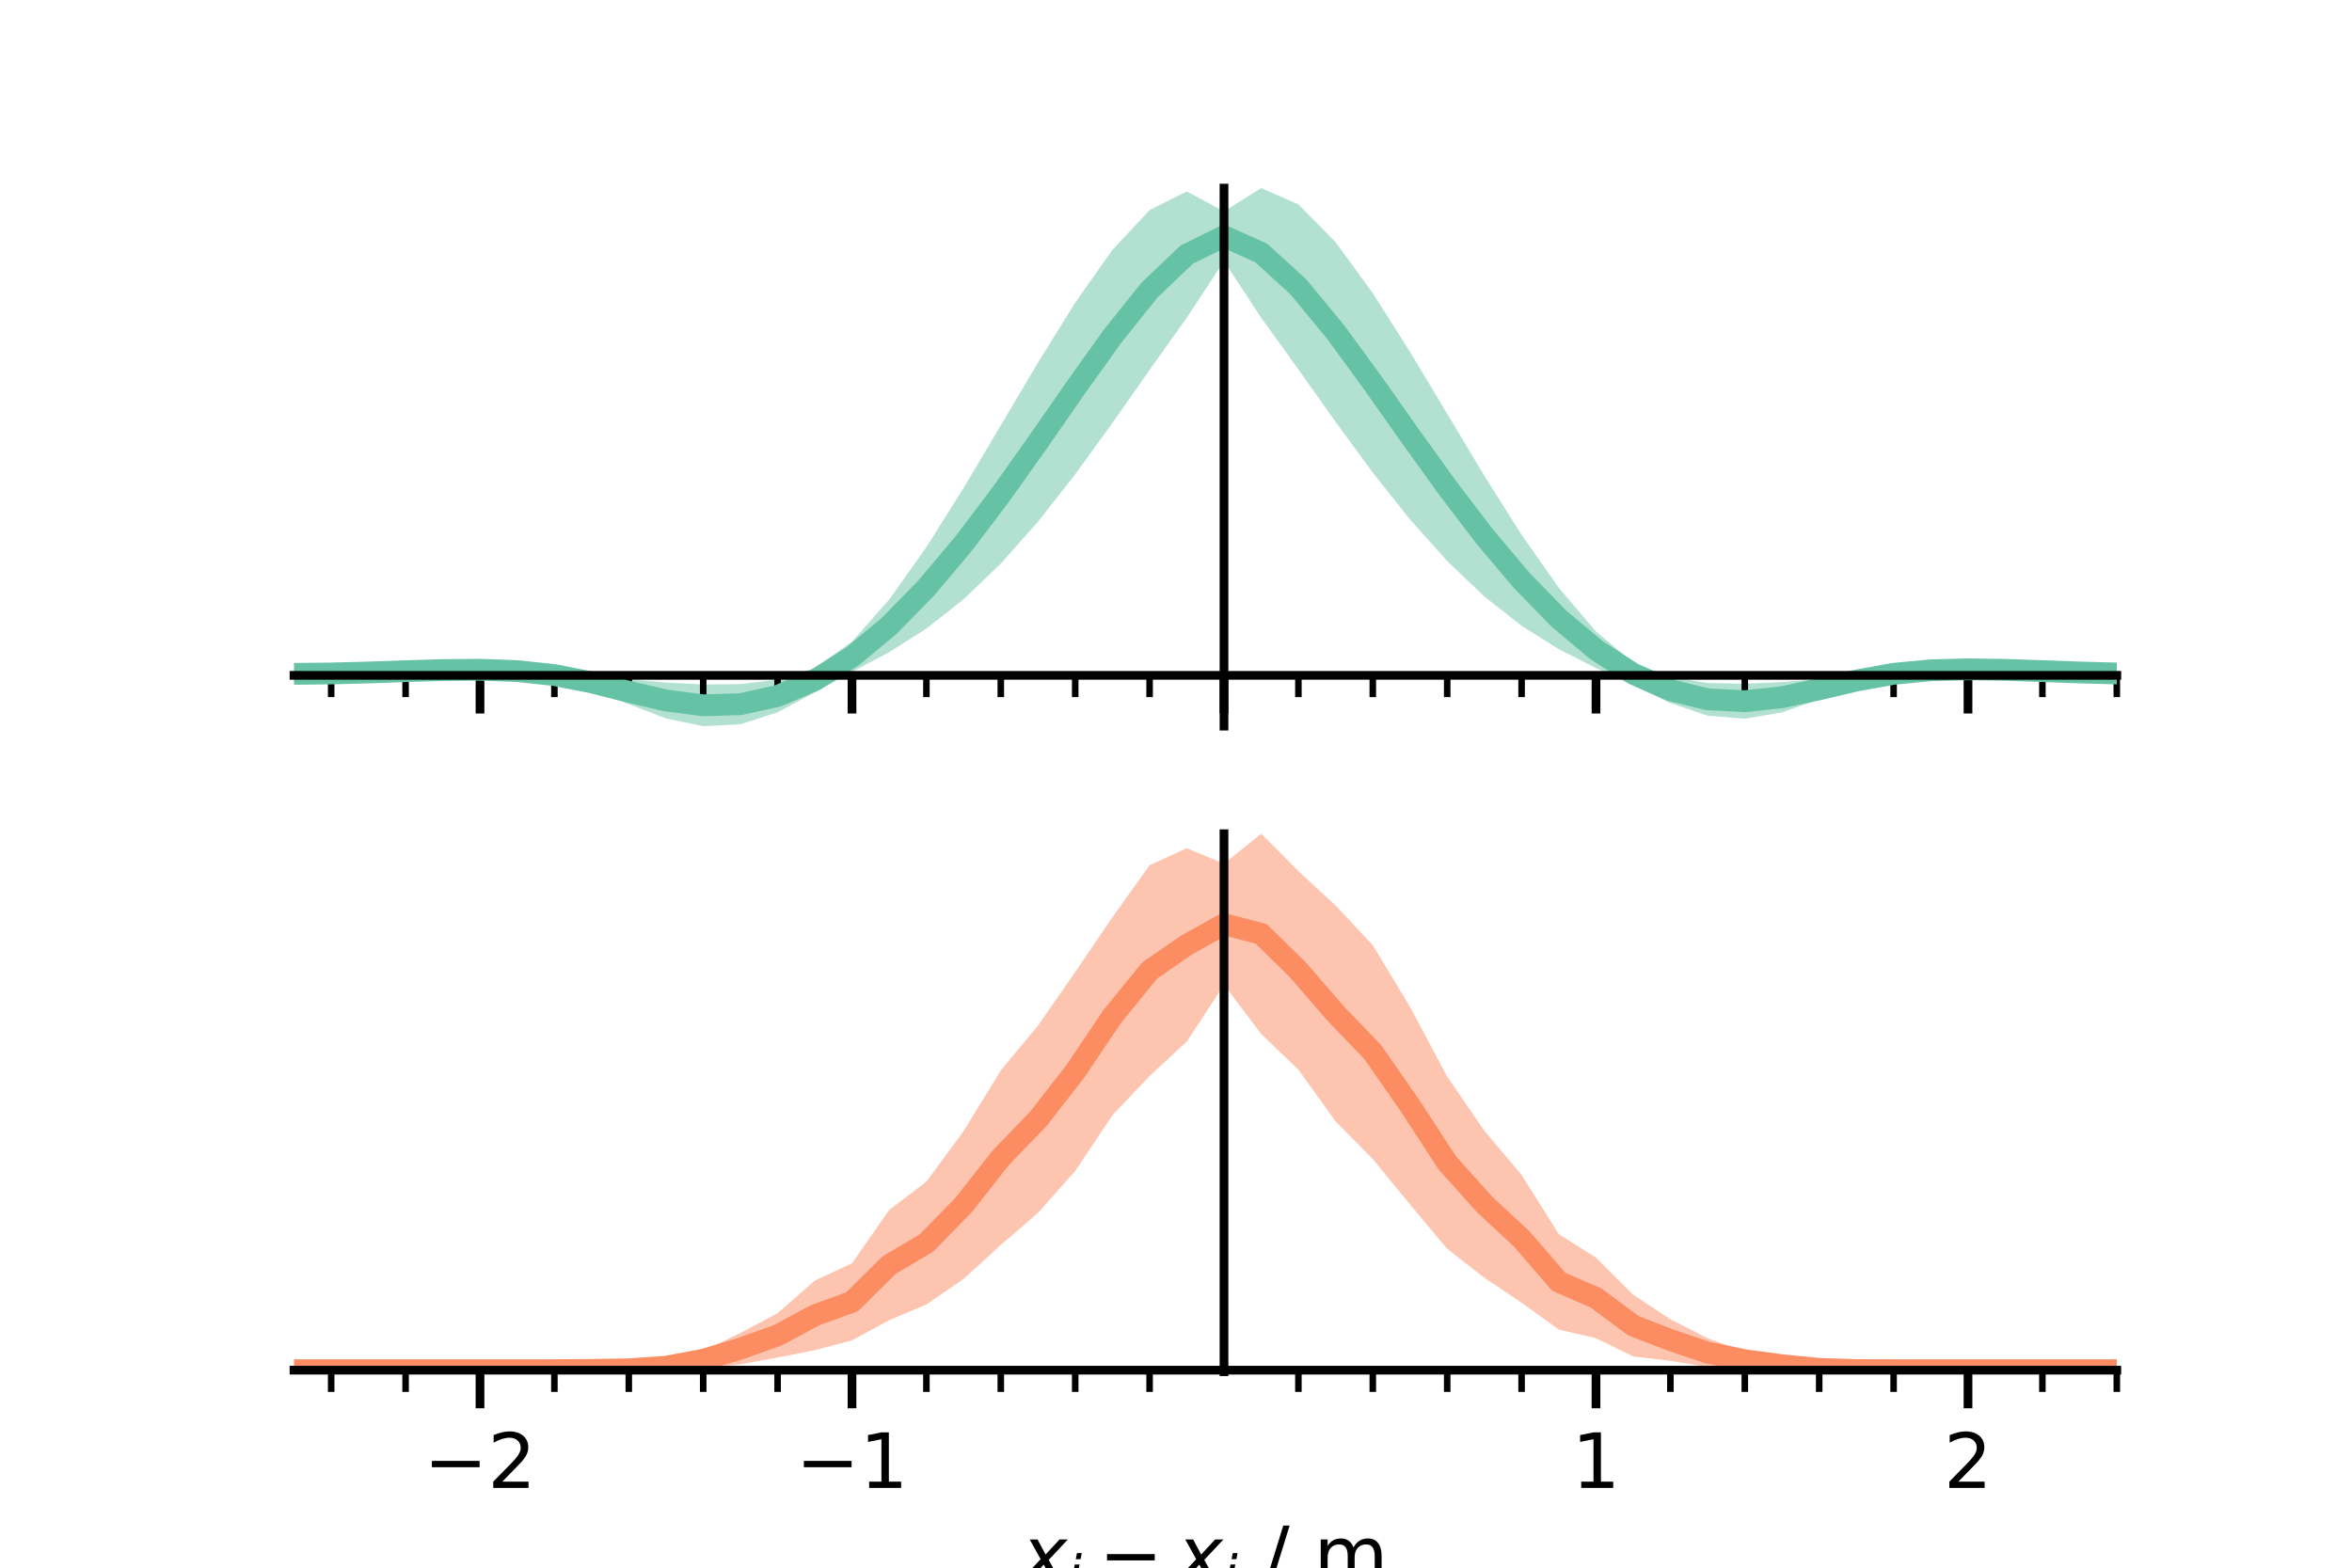
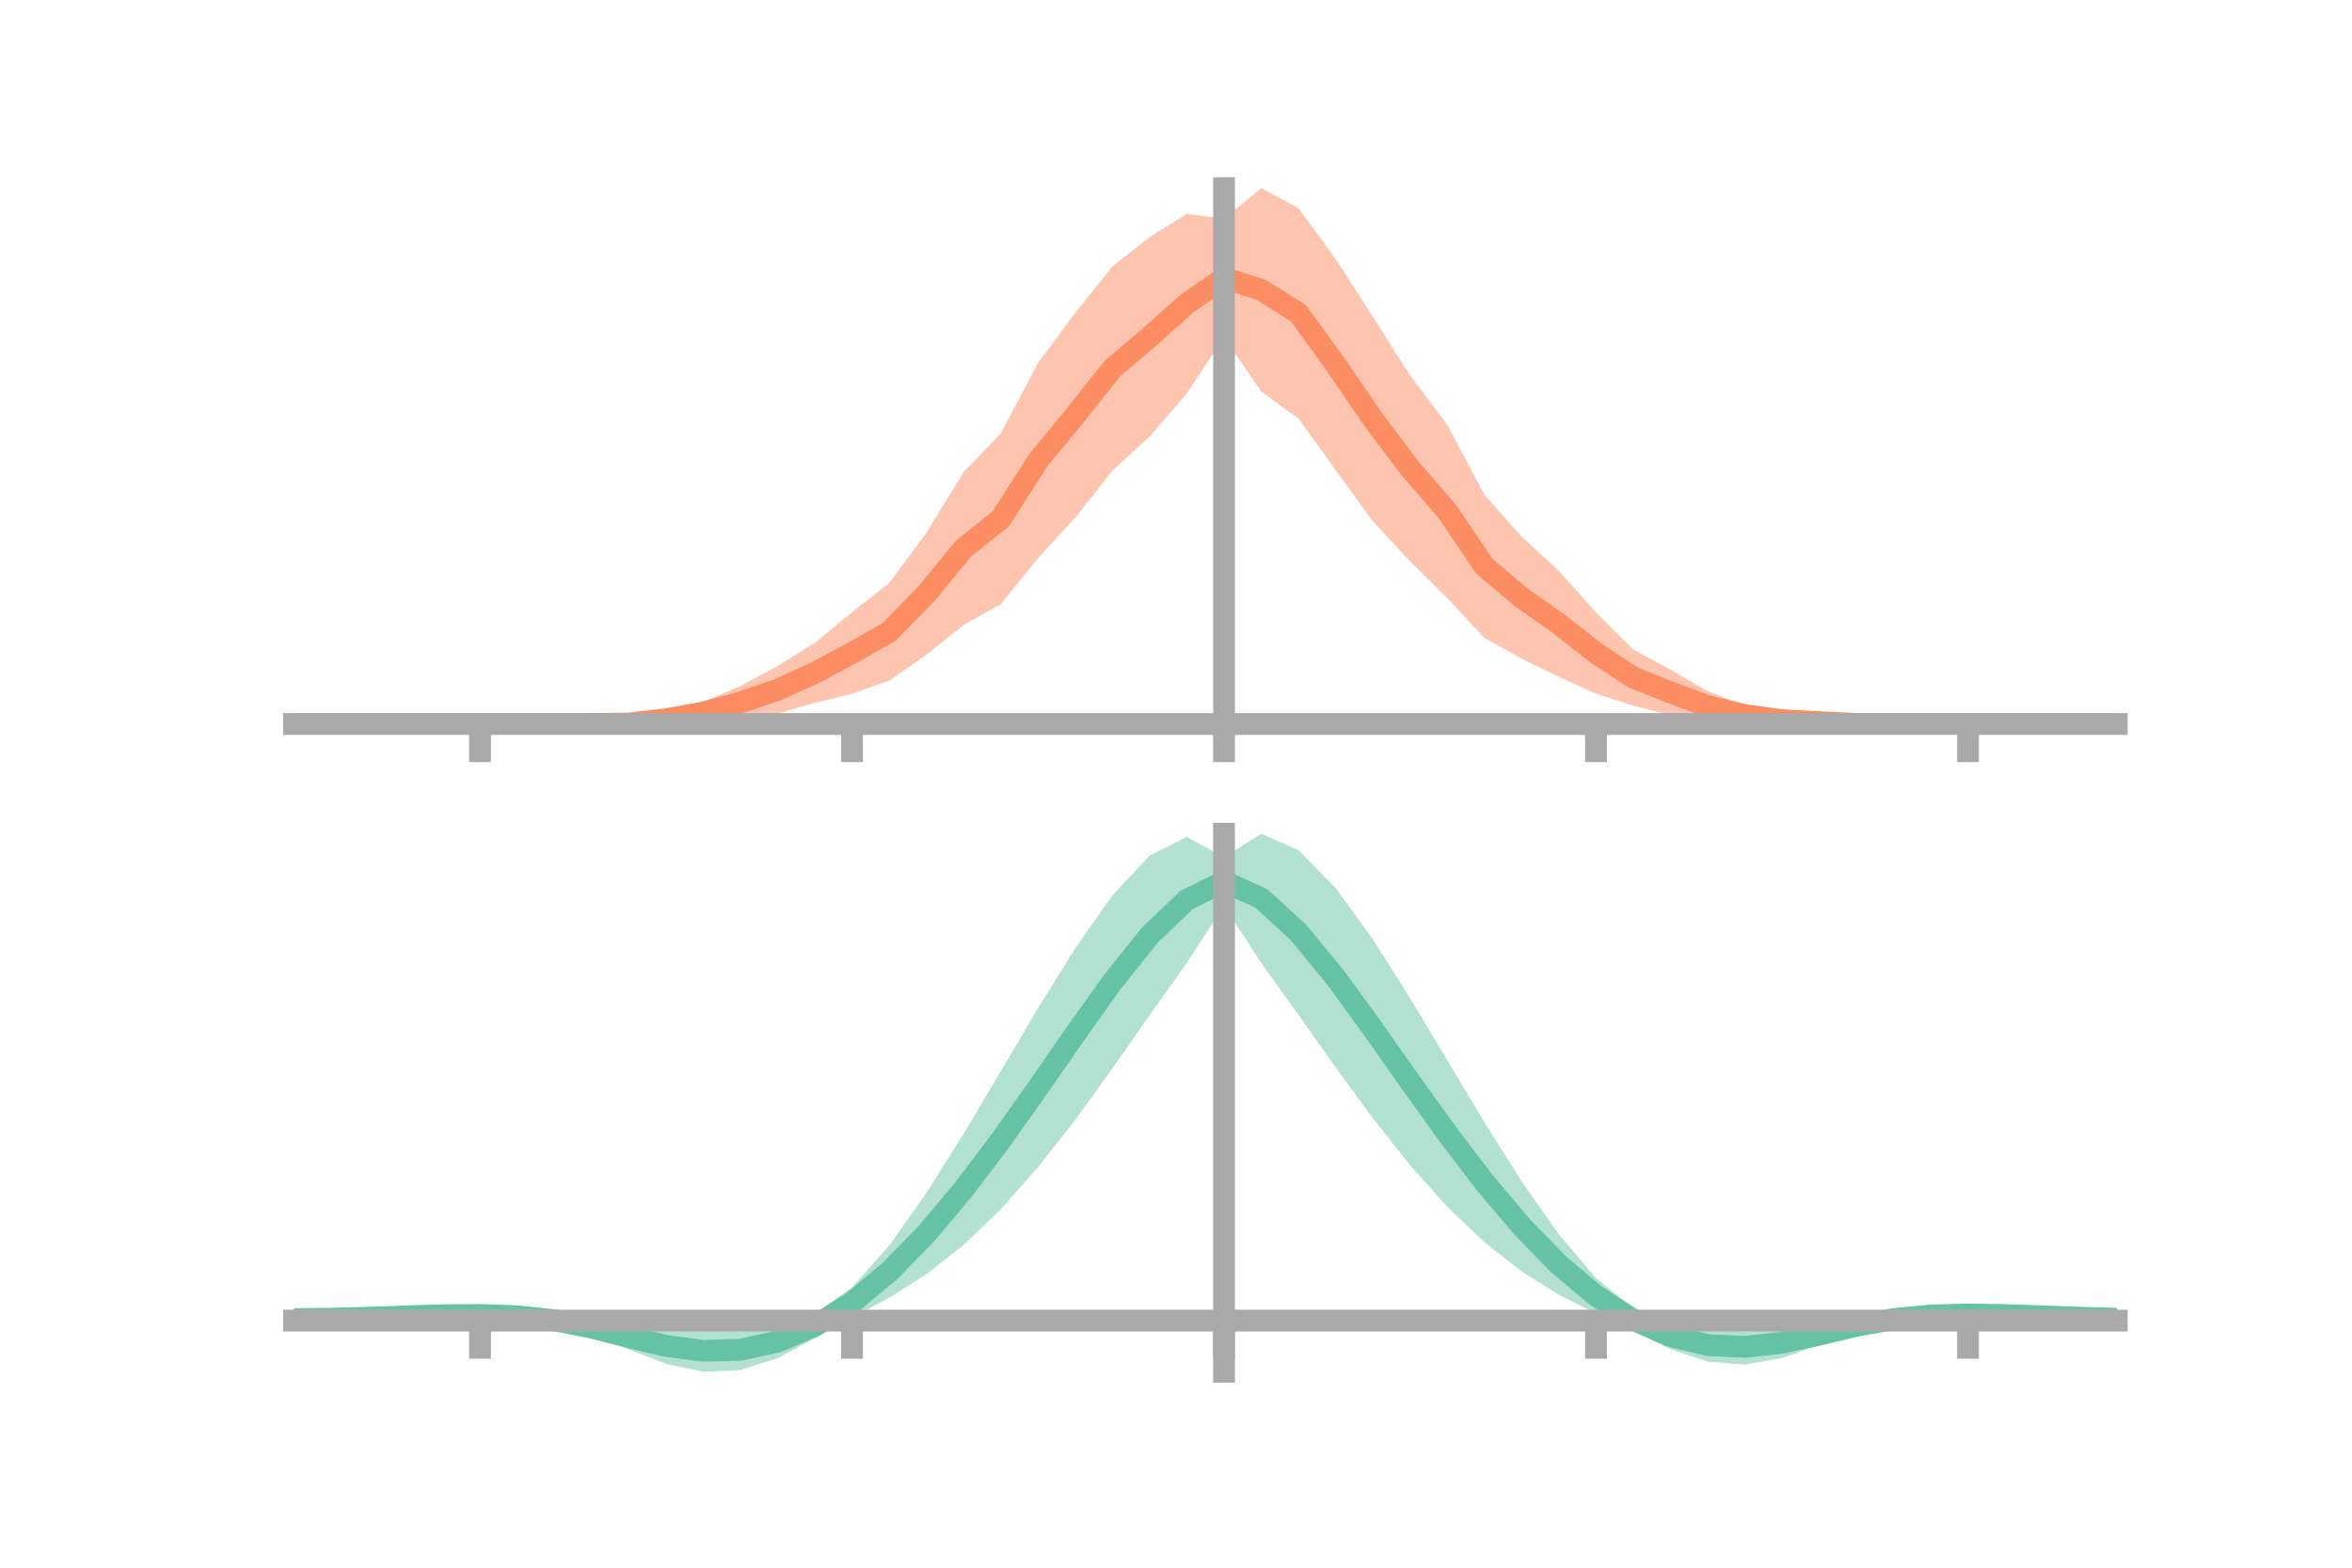
<svg xmlns="http://www.w3.org/2000/svg" xmlns:xlink="http://www.w3.org/1999/xlink" height="144pt" version="1.1" viewBox="0 0 216 144" width="216pt">
  <defs>
    <style type="text/css">
*{stroke-linecap:butt;stroke-linejoin:round;}
  </style>
  </defs>
  <g id="figure_1">
    <g id="patch_1">
      <path d="M 0 144  L 216 144  L 216 0  L 0 0  z " style="fill:none;" />
    </g>
    <g id="axes_1">
      <g id="patch_2">
        <path d="M 27 66.698  L 194.4 66.698  L 194.4 17.28  L 27 17.28  z " style="fill:none;" />
      </g>
      <g id="PolyCollection_1">
-         <path clip-path="url(#pfa28aa602f)" d="M 27 61.945  L 27 61.846  L 30.416 61.63  L 33.833 61.36  L 37.249 61.104  L 40.665 60.931  L 44.082 60.932  L 47.498 61.213  L 50.914 61.824  L 54.331 62.155  L 57.747 62.414  L 61.163 62.691  L 64.58 62.875  L 67.996 62.836  L 71.412 62.429  L 74.829 61.362  L 78.245 58.937  L 81.661 55.077  L 85.078 50.255  L 88.494 44.819  L 91.91 39.074  L 95.327 33.301  L 98.743 27.8  L 102.159 22.957  L 105.576 19.297  L 108.992 17.583  L 112.408 19.418  L 115.824 17.28  L 119.241 18.772  L 122.657 22.244  L 126.073 26.934  L 129.49 32.317  L 132.906 38.008  L 136.322 43.705  L 139.739 49.13  L 143.155 53.994  L 146.571 58.015  L 149.988 60.857  L 153.404 62.229  L 156.82 62.728  L 160.237 62.807  L 163.653 62.649  L 167.069 62.392  L 170.486 62.148  L 173.902 61.701  L 177.318 61.098  L 180.735 60.873  L 184.151 60.917  L 187.567 61.122  L 190.984 61.398  L 194.4 61.677  L 194.4 62.049  L 194.4 62.049  L 190.984 62.145  L 187.567 62.17  L 184.151 62.14  L 180.735 62.084  L 177.318 62.044  L 173.902 62.088  L 170.486 62.874  L 167.069 64.243  L 163.653 65.436  L 160.237 66.016  L 156.82 65.737  L 153.404 64.58  L 149.988 62.92  L 146.571 61.356  L 143.155 59.632  L 139.739 57.48  L 136.322 54.795  L 132.906 51.534  L 129.49 47.716  L 126.073 43.41  L 122.657 38.749  L 119.241 33.934  L 115.824 29.189  L 112.408 23.98  L 108.992 29.178  L 105.576 33.975  L 102.159 38.85  L 98.743 43.566  L 95.327 47.918  L 91.91 51.769  L 88.494 55.046  L 85.078 57.737  L 81.661 59.901  L 78.245 61.716  L 74.829 63.594  L 71.412 65.429  L 67.996 66.532  L 64.58 66.698  L 61.163 65.992  L 57.747 64.676  L 54.331 63.199  L 50.914 62.192  L 47.498 62.073  L 44.082 62.107  L 40.665 62.165  L 37.249 62.201  L 33.833 62.183  L 30.416 62.094  L 27 61.945  z " style="fill:#66c2a5;fill-opacity:0.5;" />
+         <path clip-path="url(#p8959d91ea2)" d="M 27 66.503  L 27 66.503  L 30.416 66.503  L 33.833 66.503  L 37.249 66.503  L 40.665 66.503  L 44.082 66.503  L 47.498 66.503  L 50.914 66.488  L 54.331 66.416  L 57.747 66.239  L 61.163 65.544  L 64.58 64.495  L 67.996 63.014  L 71.412 61.181  L 74.829 59.049  L 78.245 56.238  L 81.661 53.552  L 85.078 48.94  L 88.494 43.359  L 91.91 39.811  L 95.327 33.343  L 98.743 28.745  L 102.159 24.473  L 105.576 21.784  L 108.992 19.646  L 112.408 20.102  L 115.824 17.28  L 119.241 19.118  L 122.657 23.785  L 126.073 29.074  L 129.49 34.482  L 132.906 39.002  L 136.322 45.442  L 139.739 49.295  L 143.155 52.434  L 146.571 56.258  L 149.988 59.66  L 153.404 61.505  L 156.82 63.49  L 160.237 64.826  L 163.653 65.61  L 167.069 66.09  L 170.486 66.413  L 173.902 66.494  L 177.318 66.503  L 180.735 66.503  L 184.151 66.503  L 187.567 66.503  L 190.984 66.503  L 194.4 66.503  L 194.4 66.503  L 194.4 66.503  L 190.984 66.503  L 187.567 66.503  L 184.151 66.503  L 180.735 66.503  L 177.318 66.503  L 173.902 66.513  L 170.486 66.576  L 167.069 66.578  L 163.653 66.698  L 160.237 66.551  L 156.82 66.236  L 153.404 65.69  L 149.988 64.819  L 146.571 63.713  L 143.155 62.166  L 139.739 60.498  L 136.322 58.594  L 132.906 54.94  L 129.49 51.558  L 126.073 47.873  L 122.657 43.177  L 119.241 38.434  L 115.824 35.965  L 112.408 30.965  L 108.992 36.144  L 105.576 40.1  L 102.159 43.234  L 98.743 47.55  L 95.327 51.262  L 91.91 55.5  L 88.494 57.394  L 85.078 60.148  L 81.661 62.517  L 78.245 63.724  L 74.829 64.562  L 71.412 65.544  L 67.996 66.037  L 64.58 66.406  L 61.163 66.599  L 57.747 66.689  L 54.331 66.563  L 50.914 66.514  L 47.498 66.503  L 44.082 66.503  L 40.665 66.503  L 37.249 66.503  L 33.833 66.503  L 30.416 66.503  L 27 66.503  z " style="fill:#fc8d62;fill-opacity:0.5;" />
      </g>
      <g id="matplotlib.axis_1">
        <g id="xtick_1">
          <g id="line2d_1">
            <defs>
-               <path d="M 0 0  L 0 3.5  " id="m93a9f15ccf" style="stroke:#000000;stroke-width:0.8;" />
+               <path d="M 0 0  L 0 3.5  " id="m73148fa135" style="stroke:#a9a9a9;stroke-width:2;" />
            </defs>
            <g>
-               <use style="stroke:#000000;stroke-width:0.8;" x="44.082" xlink:href="#m93a9f15ccf" y="62.035" />
+               <use style="fill:#a9a9a9;stroke:#a9a9a9;stroke-width:2;" x="44.082" xlink:href="#m73148fa135" y="66.503" />
            </g>
          </g>
        </g>
        <g id="xtick_2">
          <g id="line2d_2">
            <g>
-               <use style="stroke:#000000;stroke-width:0.8;" x="78.245" xlink:href="#m93a9f15ccf" y="62.035" />
+               <use style="fill:#a9a9a9;stroke:#a9a9a9;stroke-width:2;" x="78.245" xlink:href="#m73148fa135" y="66.503" />
            </g>
          </g>
        </g>
        <g id="xtick_3">
          <g id="line2d_3">
            <g>
-               <use style="stroke:#000000;stroke-width:0.8;" x="112.408" xlink:href="#m93a9f15ccf" y="62.035" />
+               <use style="fill:#a9a9a9;stroke:#a9a9a9;stroke-width:2;" x="112.408" xlink:href="#m73148fa135" y="66.503" />
            </g>
          </g>
        </g>
        <g id="xtick_4">
          <g id="line2d_4">
            <g>
-               <use style="stroke:#000000;stroke-width:0.8;" x="146.571" xlink:href="#m93a9f15ccf" y="62.035" />
+               <use style="fill:#a9a9a9;stroke:#a9a9a9;stroke-width:2;" x="146.571" xlink:href="#m73148fa135" y="66.503" />
            </g>
          </g>
        </g>
        <g id="xtick_5">
          <g id="line2d_5">
            <g>
-               <use style="stroke:#000000;stroke-width:0.8;" x="180.735" xlink:href="#m93a9f15ccf" y="62.035" />
-             </g>
-           </g>
-         </g>
-         <g id="xtick_6">
-           <g id="line2d_6">
-             <defs>
-               <path d="M 0 0  L 0 2  " id="mbaaf980a12" style="stroke:#000000;stroke-width:0.6;" />
-             </defs>
-             <g>
-               <use style="stroke:#000000;stroke-width:0.6;" x="30.416" xlink:href="#mbaaf980a12" y="62.035" />
-             </g>
-           </g>
-         </g>
-         <g id="xtick_7">
-           <g id="line2d_7">
-             <g>
-               <use style="stroke:#000000;stroke-width:0.6;" x="37.249" xlink:href="#mbaaf980a12" y="62.035" />
-             </g>
-           </g>
-         </g>
-         <g id="xtick_8">
-           <g id="line2d_8">
-             <g>
-               <use style="stroke:#000000;stroke-width:0.6;" x="50.914" xlink:href="#mbaaf980a12" y="62.035" />
-             </g>
-           </g>
-         </g>
-         <g id="xtick_9">
-           <g id="line2d_9">
-             <g>
-               <use style="stroke:#000000;stroke-width:0.6;" x="57.747" xlink:href="#mbaaf980a12" y="62.035" />
-             </g>
-           </g>
-         </g>
-         <g id="xtick_10">
-           <g id="line2d_10">
-             <g>
-               <use style="stroke:#000000;stroke-width:0.6;" x="64.58" xlink:href="#mbaaf980a12" y="62.035" />
-             </g>
-           </g>
-         </g>
-         <g id="xtick_11">
-           <g id="line2d_11">
-             <g>
-               <use style="stroke:#000000;stroke-width:0.6;" x="71.412" xlink:href="#mbaaf980a12" y="62.035" />
-             </g>
-           </g>
-         </g>
-         <g id="xtick_12">
-           <g id="line2d_12">
-             <g>
-               <use style="stroke:#000000;stroke-width:0.6;" x="85.078" xlink:href="#mbaaf980a12" y="62.035" />
-             </g>
-           </g>
-         </g>
-         <g id="xtick_13">
-           <g id="line2d_13">
-             <g>
-               <use style="stroke:#000000;stroke-width:0.6;" x="91.91" xlink:href="#mbaaf980a12" y="62.035" />
-             </g>
-           </g>
-         </g>
-         <g id="xtick_14">
-           <g id="line2d_14">
-             <g>
-               <use style="stroke:#000000;stroke-width:0.6;" x="98.743" xlink:href="#mbaaf980a12" y="62.035" />
-             </g>
-           </g>
-         </g>
-         <g id="xtick_15">
-           <g id="line2d_15">
-             <g>
-               <use style="stroke:#000000;stroke-width:0.6;" x="105.576" xlink:href="#mbaaf980a12" y="62.035" />
-             </g>
-           </g>
-         </g>
-         <g id="xtick_16">
-           <g id="line2d_16">
-             <g>
-               <use style="stroke:#000000;stroke-width:0.6;" x="119.241" xlink:href="#mbaaf980a12" y="62.035" />
-             </g>
-           </g>
-         </g>
-         <g id="xtick_17">
-           <g id="line2d_17">
-             <g>
-               <use style="stroke:#000000;stroke-width:0.6;" x="126.073" xlink:href="#mbaaf980a12" y="62.035" />
-             </g>
-           </g>
-         </g>
-         <g id="xtick_18">
-           <g id="line2d_18">
-             <g>
-               <use style="stroke:#000000;stroke-width:0.6;" x="132.906" xlink:href="#mbaaf980a12" y="62.035" />
-             </g>
-           </g>
-         </g>
-         <g id="xtick_19">
-           <g id="line2d_19">
-             <g>
-               <use style="stroke:#000000;stroke-width:0.6;" x="139.739" xlink:href="#mbaaf980a12" y="62.035" />
-             </g>
-           </g>
-         </g>
-         <g id="xtick_20">
-           <g id="line2d_20">
-             <g>
-               <use style="stroke:#000000;stroke-width:0.6;" x="153.404" xlink:href="#mbaaf980a12" y="62.035" />
-             </g>
-           </g>
-         </g>
-         <g id="xtick_21">
-           <g id="line2d_21">
-             <g>
-               <use style="stroke:#000000;stroke-width:0.6;" x="160.237" xlink:href="#mbaaf980a12" y="62.035" />
-             </g>
-           </g>
-         </g>
-         <g id="xtick_22">
-           <g id="line2d_22">
-             <g>
-               <use style="stroke:#000000;stroke-width:0.6;" x="167.069" xlink:href="#mbaaf980a12" y="62.035" />
-             </g>
-           </g>
-         </g>
-         <g id="xtick_23">
-           <g id="line2d_23">
-             <g>
-               <use style="stroke:#000000;stroke-width:0.6;" x="173.902" xlink:href="#mbaaf980a12" y="62.035" />
-             </g>
-           </g>
-         </g>
-         <g id="xtick_24">
-           <g id="line2d_24">
-             <g>
-               <use style="stroke:#000000;stroke-width:0.6;" x="187.567" xlink:href="#mbaaf980a12" y="62.035" />
-             </g>
-           </g>
-         </g>
-         <g id="xtick_25">
-           <g id="line2d_25">
-             <g>
-               <use style="stroke:#000000;stroke-width:0.6;" x="194.4" xlink:href="#mbaaf980a12" y="62.035" />
+               <use style="fill:#a9a9a9;stroke:#a9a9a9;stroke-width:2;" x="180.735" xlink:href="#m73148fa135" y="66.503" />
            </g>
          </g>
        </g>
      </g>
      <g id="matplotlib.axis_2" />
-       <g id="line2d_26">
-         <path clip-path="url(#pfa28aa602f)" d="M 27 61.896  L 30.416 61.862  L 33.833 61.772  L 37.249 61.652  L 40.665 61.548  L 44.082 61.519  L 47.498 61.643  L 50.914 62.008  L 54.331 62.677  L 57.747 63.545  L 61.163 64.342  L 64.58 64.786  L 67.996 64.684  L 71.412 63.929  L 74.829 62.478  L 78.245 60.327  L 81.661 57.489  L 85.078 53.996  L 88.494 49.933  L 91.91 45.422  L 95.327 40.609  L 98.743 35.683  L 102.159 30.903  L 105.576 26.636  L 108.992 23.38  L 112.408 21.699  L 115.824 23.235  L 119.241 26.353  L 122.657 30.496  L 126.073 35.172  L 129.49 40.016  L 132.906 44.771  L 136.322 49.25  L 139.739 53.305  L 143.155 56.813  L 146.571 59.686  L 149.988 61.889  L 153.404 63.404  L 156.82 64.233  L 160.237 64.412  L 163.653 64.043  L 167.069 63.317  L 170.486 62.511  L 173.902 61.894  L 177.318 61.571  L 180.735 61.479  L 184.151 61.529  L 187.567 61.646  L 190.984 61.771  L 194.4 61.863  " style="fill:none;stroke:#66c2a5;stroke-linecap:square;stroke-width:2;" />
+       <g id="line2d_6">
+         <path clip-path="url(#p8959d91ea2)" d="M 27 66.503  L 30.416 66.503  L 33.833 66.503  L 37.249 66.503  L 40.665 66.503  L 44.082 66.503  L 47.498 66.503  L 50.914 66.501  L 54.331 66.49  L 57.747 66.464  L 61.163 66.072  L 64.58 65.451  L 67.996 64.525  L 71.412 63.362  L 74.829 61.806  L 78.245 59.981  L 81.661 58.035  L 85.078 54.544  L 88.494 50.377  L 91.91 47.655  L 95.327 42.302  L 98.743 38.148  L 102.159 33.854  L 105.576 30.942  L 108.992 27.895  L 112.408 25.533  L 115.824 26.622  L 119.241 28.776  L 122.657 33.481  L 126.073 38.474  L 129.49 43.02  L 132.906 46.971  L 136.322 52.018  L 139.739 54.897  L 143.155 57.3  L 146.571 59.986  L 149.988 62.239  L 153.404 63.597  L 156.82 64.863  L 160.237 65.688  L 163.653 66.154  L 167.069 66.334  L 170.486 66.494  L 173.902 66.504  L 177.318 66.503  L 180.735 66.503  L 184.151 66.503  L 187.567 66.503  L 190.984 66.503  L 194.4 66.503  " style="fill:none;stroke:#fc8d62;stroke-linecap:square;stroke-width:2;" />
      </g>
      <g id="patch_3">
-         <path d="M 112.408 66.698  L 112.408 17.28  " style="fill:none;stroke:#000000;stroke-linecap:square;stroke-linejoin:miter;stroke-width:0.8;" />
+         <path d="M 112.408 66.698  L 112.408 17.28  " style="fill:none;stroke:#a9a9a9;stroke-linecap:square;stroke-linejoin:miter;stroke-width:2;" />
      </g>
      <g id="patch_4">
        <path d="M 194.4 66.698  L 194.4 17.28  " style="fill:none;" />
      </g>
      <g id="patch_5">
-         <path d="M 27 62.035  L 194.4 62.035  " style="fill:none;stroke:#000000;stroke-linecap:square;stroke-linejoin:miter;stroke-width:0.8;" />
+         <path d="M 27 66.503  L 194.4 66.503  " style="fill:none;stroke:#a9a9a9;stroke-linecap:square;stroke-linejoin:miter;stroke-width:2;" />
      </g>
      <g id="patch_6">
        <path d="M 27 17.28  L 194.4 17.28  " style="fill:none;" />
      </g>
    </g>
    <g id="axes_2">
      <g id="patch_7">
        <path d="M 27 126  L 194.4 126  L 194.4 76.582  L 27 76.582  z " style="fill:none;" />
      </g>
      <g id="PolyCollection_2">
-         <path clip-path="url(#p0ed6260573)" d="M 27 125.857  L 27 125.857  L 30.416 125.857  L 33.833 125.857  L 37.249 125.857  L 40.665 125.857  L 44.082 125.857  L 47.498 125.857  L 50.914 125.848  L 54.331 125.737  L 57.747 125.552  L 61.163 125.096  L 64.58 124.103  L 67.996 122.435  L 71.412 120.628  L 74.829 117.626  L 78.245 116.038  L 81.661 111.137  L 85.078 108.542  L 88.494 103.897  L 91.91 98.324  L 95.327 94.205  L 98.743 89.288  L 102.159 84.258  L 105.576 79.47  L 108.992 77.915  L 112.408 79.331  L 115.824 76.582  L 119.241 80.019  L 122.657 83.173  L 126.073 86.826  L 129.49 92.487  L 132.906 98.891  L 136.322 103.873  L 139.739 107.92  L 143.155 113.366  L 146.571 115.521  L 149.988 118.929  L 153.404 121.178  L 156.82 122.924  L 160.237 124.143  L 163.653 124.926  L 167.069 125.498  L 170.486 125.761  L 173.902 125.85  L 177.318 125.857  L 180.735 125.857  L 184.151 125.857  L 187.567 125.857  L 190.984 125.857  L 194.4 125.857  L 194.4 125.857  L 194.4 125.857  L 190.984 125.857  L 187.567 125.857  L 184.151 125.857  L 180.735 125.857  L 177.318 125.857  L 173.902 125.864  L 170.486 125.935  L 167.069 125.978  L 163.653 125.882  L 160.237 125.742  L 156.82 125.567  L 153.404 124.999  L 149.988 124.598  L 146.571 122.922  L 143.155 122.128  L 139.739 119.662  L 136.322 117.372  L 132.906 114.712  L 129.49 110.631  L 126.073 106.466  L 122.657 103.006  L 119.241 98.256  L 115.824 94.977  L 112.408 90.451  L 108.992 95.671  L 105.576 98.838  L 102.159 102.444  L 98.743 107.562  L 95.327 111.408  L 91.91 114.357  L 88.494 117.473  L 85.078 119.821  L 81.661 121.269  L 78.245 123.12  L 74.829 124.019  L 71.412 124.696  L 67.996 125.32  L 64.58 125.7  L 61.163 125.988  L 57.747 126  L 54.331 125.929  L 50.914 125.865  L 47.498 125.857  L 44.082 125.857  L 40.665 125.857  L 37.249 125.857  L 33.833 125.857  L 30.416 125.857  L 27 125.857  z " style="fill:#fc8d62;fill-opacity:0.5;" />
+         <path clip-path="url(#pdd561d6d60)" d="M 27 121.214  L 27 121.114  L 30.416 120.895  L 33.833 120.621  L 37.249 120.361  L 40.665 120.184  L 44.082 120.183  L 47.498 120.466  L 50.914 121.09  L 54.331 121.43  L 57.747 121.69  L 61.163 121.97  L 64.58 122.157  L 67.996 122.123  L 71.412 121.722  L 74.829 120.668  L 78.245 118.263  L 81.661 114.41  L 85.078 109.589  L 88.494 104.149  L 91.91 98.397  L 95.327 92.614  L 98.743 87.104  L 102.159 82.251  L 105.576 78.585  L 108.992 76.873  L 112.408 78.753  L 115.824 76.582  L 119.241 78.082  L 122.657 81.569  L 126.073 86.276  L 129.49 91.674  L 132.906 97.378  L 136.322 103.085  L 139.739 108.515  L 143.155 113.379  L 146.571 117.394  L 149.988 120.207  L 153.404 121.539  L 156.82 122.021  L 160.237 122.091  L 163.653 121.928  L 167.069 121.667  L 170.486 121.421  L 173.902 120.963  L 177.318 120.354  L 180.735 120.127  L 184.151 120.173  L 187.567 120.38  L 190.984 120.66  L 194.4 120.942  L 194.4 121.321  L 194.4 121.321  L 190.984 121.418  L 187.567 121.444  L 184.151 121.414  L 180.735 121.358  L 177.318 121.316  L 173.902 121.358  L 170.486 122.146  L 167.069 123.53  L 163.653 124.742  L 160.237 125.34  L 156.82 125.074  L 153.404 123.919  L 149.988 122.235  L 146.571 120.654  L 143.155 118.931  L 139.739 116.783  L 136.322 114.101  L 132.906 110.842  L 129.49 107.021  L 126.073 102.709  L 122.657 98.037  L 119.241 93.208  L 115.824 88.445  L 112.408 83.185  L 108.992 88.433  L 105.576 93.247  L 102.159 98.135  L 98.743 102.862  L 95.327 107.22  L 91.91 111.074  L 88.494 114.352  L 85.078 117.04  L 81.661 119.203  L 78.245 121.021  L 74.829 122.911  L 71.412 124.748  L 67.996 125.845  L 64.58 126  L 61.163 125.28  L 57.747 123.951  L 54.331 122.46  L 50.914 121.451  L 47.498 121.342  L 44.082 121.378  L 40.665 121.437  L 37.249 121.474  L 33.833 121.456  L 30.416 121.365  L 27 121.214  z " style="fill:#66c2a5;fill-opacity:0.5;" />
      </g>
      <g id="matplotlib.axis_3">
-         <g id="xtick_26">
-           <g id="line2d_27">
+         <g id="xtick_6">
+           <g id="line2d_7">
            <g>
-               <use style="stroke:#000000;stroke-width:0.8;" x="44.082" xlink:href="#m93a9f15ccf" y="125.857" />
-             </g>
-           </g>
-           <g id="text_1">
-             <defs>
-               <path d="M 10.594 35.5  L 73.188 35.5  L 73.188 27.203  L 10.594 27.203  z " id="DejaVuSans-8722" />
-               <path d="M 19.188 8.297  L 53.609 8.297  L 53.609 0  L 7.328 0  L 7.328 8.297  Q 12.938 14.109 22.625 23.891  Q 32.328 33.688 34.812 36.531  Q 39.547 41.844 41.422 45.531  Q 43.312 49.219 43.312 52.781  Q 43.312 58.594 39.234 62.25  Q 35.156 65.922 28.609 65.922  Q 23.969 65.922 18.812 64.312  Q 13.672 62.703 7.812 59.422  L 7.812 69.391  Q 13.766 71.781 18.938 73  Q 24.125 74.219 28.422 74.219  Q 39.75 74.219 46.484 68.547  Q 53.219 62.891 53.219 53.422  Q 53.219 48.922 51.531 44.891  Q 49.859 40.875 45.406 35.406  Q 44.188 33.984 37.641 27.219  Q 31.109 20.453 19.188 8.297  z " id="DejaVuSans-50" />
-             </defs>
-             <g transform="translate(38.92187 136.6761)scale(0.07 -0.07)">
-               <use xlink:href="#DejaVuSans-8722" />
-               <use x="83.789" xlink:href="#DejaVuSans-50" />
+               <use style="fill:#a9a9a9;stroke:#a9a9a9;stroke-width:2;" x="44.082" xlink:href="#m73148fa135" y="121.306" />
            </g>
          </g>
        </g>
-         <g id="xtick_27">
-           <g id="line2d_28">
+         <g id="xtick_7">
+           <g id="line2d_8">
            <g>
-               <use style="stroke:#000000;stroke-width:0.8;" x="78.245" xlink:href="#m93a9f15ccf" y="125.857" />
-             </g>
-           </g>
-           <g id="text_2">
-             <defs>
-               <path d="M 12.406 8.297  L 28.516 8.297  L 28.516 63.922  L 10.984 60.406  L 10.984 69.391  L 28.422 72.906  L 38.281 72.906  L 38.281 8.297  L 54.391 8.297  L 54.391 0  L 12.406 0  z " id="DejaVuSans-49" />
-             </defs>
-             <g transform="translate(73.08513 136.6761)scale(0.07 -0.07)">
-               <use xlink:href="#DejaVuSans-8722" />
-               <use x="83.789" xlink:href="#DejaVuSans-49" />
+               <use style="fill:#a9a9a9;stroke:#a9a9a9;stroke-width:2;" x="78.245" xlink:href="#m73148fa135" y="121.306" />
            </g>
          </g>
        </g>
-         <g id="xtick_28">
-           <g id="line2d_29">
+         <g id="xtick_8">
+           <g id="line2d_9">
            <g>
-               <use style="stroke:#000000;stroke-width:0.8;" x="146.571" xlink:href="#m93a9f15ccf" y="125.857" />
-             </g>
-           </g>
-           <g id="text_3">
-             <g transform="translate(144.3446 136.6761)scale(0.07 -0.07)">
-               <use xlink:href="#DejaVuSans-49" />
+               <use style="fill:#a9a9a9;stroke:#a9a9a9;stroke-width:2;" x="112.408" xlink:href="#m73148fa135" y="121.306" />
            </g>
          </g>
        </g>
-         <g id="xtick_29">
-           <g id="line2d_30">
+         <g id="xtick_9">
+           <g id="line2d_10">
            <g>
-               <use style="stroke:#000000;stroke-width:0.8;" x="180.735" xlink:href="#m93a9f15ccf" y="125.857" />
-             </g>
-           </g>
-           <g id="text_4">
-             <g transform="translate(178.5078 136.6761)scale(0.07 -0.07)">
-               <use xlink:href="#DejaVuSans-50" />
+               <use style="fill:#a9a9a9;stroke:#a9a9a9;stroke-width:2;" x="146.571" xlink:href="#m73148fa135" y="121.306" />
            </g>
          </g>
        </g>
-         <g id="xtick_30">
-           <g id="line2d_31">
+         <g id="xtick_10">
+           <g id="line2d_11">
            <g>
-               <use style="stroke:#000000;stroke-width:0.6;" x="30.416" xlink:href="#mbaaf980a12" y="125.857" />
+               <use style="fill:#a9a9a9;stroke:#a9a9a9;stroke-width:2;" x="180.735" xlink:href="#m73148fa135" y="121.306" />
            </g>
-           </g>
-         </g>
-         <g id="xtick_31">
-           <g id="line2d_32">
-             <g>
-               <use style="stroke:#000000;stroke-width:0.6;" x="37.249" xlink:href="#mbaaf980a12" y="125.857" />
-             </g>
-           </g>
-         </g>
-         <g id="xtick_32">
-           <g id="line2d_33">
-             <g>
-               <use style="stroke:#000000;stroke-width:0.6;" x="50.914" xlink:href="#mbaaf980a12" y="125.857" />
-             </g>
-           </g>
-         </g>
-         <g id="xtick_33">
-           <g id="line2d_34">
-             <g>
-               <use style="stroke:#000000;stroke-width:0.6;" x="57.747" xlink:href="#mbaaf980a12" y="125.857" />
-             </g>
-           </g>
-         </g>
-         <g id="xtick_34">
-           <g id="line2d_35">
-             <g>
-               <use style="stroke:#000000;stroke-width:0.6;" x="64.58" xlink:href="#mbaaf980a12" y="125.857" />
-             </g>
-           </g>
-         </g>
-         <g id="xtick_35">
-           <g id="line2d_36">
-             <g>
-               <use style="stroke:#000000;stroke-width:0.6;" x="71.412" xlink:href="#mbaaf980a12" y="125.857" />
-             </g>
-           </g>
-         </g>
-         <g id="xtick_36">
-           <g id="line2d_37">
-             <g>
-               <use style="stroke:#000000;stroke-width:0.6;" x="85.078" xlink:href="#mbaaf980a12" y="125.857" />
-             </g>
-           </g>
-         </g>
-         <g id="xtick_37">
-           <g id="line2d_38">
-             <g>
-               <use style="stroke:#000000;stroke-width:0.6;" x="91.91" xlink:href="#mbaaf980a12" y="125.857" />
-             </g>
-           </g>
-         </g>
-         <g id="xtick_38">
-           <g id="line2d_39">
-             <g>
-               <use style="stroke:#000000;stroke-width:0.6;" x="98.743" xlink:href="#mbaaf980a12" y="125.857" />
-             </g>
-           </g>
-         </g>
-         <g id="xtick_39">
-           <g id="line2d_40">
-             <g>
-               <use style="stroke:#000000;stroke-width:0.6;" x="105.576" xlink:href="#mbaaf980a12" y="125.857" />
-             </g>
-           </g>
-         </g>
-         <g id="xtick_40">
-           <g id="line2d_41">
-             <g>
-               <use style="stroke:#000000;stroke-width:0.6;" x="119.241" xlink:href="#mbaaf980a12" y="125.857" />
-             </g>
-           </g>
-         </g>
-         <g id="xtick_41">
-           <g id="line2d_42">
-             <g>
-               <use style="stroke:#000000;stroke-width:0.6;" x="126.073" xlink:href="#mbaaf980a12" y="125.857" />
-             </g>
-           </g>
-         </g>
-         <g id="xtick_42">
-           <g id="line2d_43">
-             <g>
-               <use style="stroke:#000000;stroke-width:0.6;" x="132.906" xlink:href="#mbaaf980a12" y="125.857" />
-             </g>
-           </g>
-         </g>
-         <g id="xtick_43">
-           <g id="line2d_44">
-             <g>
-               <use style="stroke:#000000;stroke-width:0.6;" x="139.739" xlink:href="#mbaaf980a12" y="125.857" />
-             </g>
-           </g>
-         </g>
-         <g id="xtick_44">
-           <g id="line2d_45">
-             <g>
-               <use style="stroke:#000000;stroke-width:0.6;" x="153.404" xlink:href="#mbaaf980a12" y="125.857" />
-             </g>
-           </g>
-         </g>
-         <g id="xtick_45">
-           <g id="line2d_46">
-             <g>
-               <use style="stroke:#000000;stroke-width:0.6;" x="160.237" xlink:href="#mbaaf980a12" y="125.857" />
-             </g>
-           </g>
-         </g>
-         <g id="xtick_46">
-           <g id="line2d_47">
-             <g>
-               <use style="stroke:#000000;stroke-width:0.6;" x="167.069" xlink:href="#mbaaf980a12" y="125.857" />
-             </g>
-           </g>
-         </g>
-         <g id="xtick_47">
-           <g id="line2d_48">
-             <g>
-               <use style="stroke:#000000;stroke-width:0.6;" x="173.902" xlink:href="#mbaaf980a12" y="125.857" />
-             </g>
-           </g>
-         </g>
-         <g id="xtick_48">
-           <g id="line2d_49">
-             <g>
-               <use style="stroke:#000000;stroke-width:0.6;" x="187.567" xlink:href="#mbaaf980a12" y="125.857" />
-             </g>
-           </g>
-         </g>
-         <g id="xtick_49">
-           <g id="line2d_50">
-             <g>
-               <use style="stroke:#000000;stroke-width:0.6;" x="194.4" xlink:href="#mbaaf980a12" y="125.857" />
-             </g>
-           </g>
-         </g>
-         <g id="text_5">
-           <defs>
-             <path d="M 60.016 54.688  L 34.906 27.875  L 50.297 0  L 39.984 0  L 28.422 21.688  L 8.297 0  L -2.594 0  L 24.312 28.812  L 10.016 54.688  L 20.312 54.688  L 30.812 34.906  L 49.125 54.688  z " id="DejaVuSans-Oblique-120" />
-             <path d="M 18.312 75.984  L 27.297 75.984  L 25.094 64.594  L 16.109 64.594  z M 14.203 54.688  L 23.188 54.688  L 12.5 0  L 3.516 0  z " id="DejaVuSans-Oblique-105" />
-             <path d="M 14.5 54.688  L 23.484 54.688  L 12.703 -0.984  L 12.641 -1.219  Q 10.844 -10.547 8.5 -14.016  Q 6.297 -17.281 2.062 -19.031  Q -2.156 -20.797 -7.906 -20.797  L -11.281 -20.797  L -9.812 -13.188  L -7.516 -13.188  Q -2.25 -13.188 -0.016 -10.984  Q 2.203 -8.797 3.719 -0.984  z M 18.703 75.984  L 27.688 75.984  L 25.484 64.594  L 16.5 64.594  z " id="DejaVuSans-Oblique-106" />
-             <path id="DejaVuSans-32" />
-             <path d="M 25.391 72.906  L 33.688 72.906  L 8.297 -9.281  L 0 -9.281  z " id="DejaVuSans-47" />
-             <path d="M 52 44.188  Q 55.375 50.25 60.062 53.125  Q 64.75 56 71.094 56  Q 79.641 56 84.281 50.016  Q 88.922 44.047 88.922 33.016  L 88.922 0  L 79.891 0  L 79.891 32.719  Q 79.891 40.578 77.094 44.375  Q 74.312 48.188 68.609 48.188  Q 61.625 48.188 57.562 43.547  Q 53.516 38.922 53.516 30.906  L 53.516 0  L 44.484 0  L 44.484 32.719  Q 44.484 40.625 41.703 44.406  Q 38.922 48.188 33.109 48.188  Q 26.219 48.188 22.156 43.531  Q 18.109 38.875 18.109 30.906  L 18.109 0  L 9.078 0  L 9.078 54.688  L 18.109 54.688  L 18.109 46.188  Q 21.188 51.219 25.484 53.609  Q 29.781 56 35.688 56  Q 41.656 56 45.828 52.969  Q 50 49.953 52 44.188  z " id="DejaVuSans-109" />
-           </defs>
-           <g transform="translate(93.865 145.2419)scale(0.07 -0.07)">
-             <use transform="translate(0 0.09375)" xlink:href="#DejaVuSans-Oblique-120" />
-             <use transform="translate(59.17969 -16.3125)scale(0.7)" xlink:href="#DejaVuSans-Oblique-105" />
-             <use transform="translate(100.8447 0.09375)" xlink:href="#DejaVuSans-8722" />
-             <use transform="translate(204.1162 0.09375)" xlink:href="#DejaVuSans-Oblique-120" />
-             <use transform="translate(263.2959 -16.3125)scale(0.7)" xlink:href="#DejaVuSans-Oblique-106" />
-             <use transform="translate(285.4785 0.09375)" xlink:href="#DejaVuSans-32" />
-             <use transform="translate(317.2656 0.09375)" xlink:href="#DejaVuSans-47" />
-             <use transform="translate(350.957 0.09375)" xlink:href="#DejaVuSans-32" />
-             <use transform="translate(382.7441 0.09375)" xlink:href="#DejaVuSans-109" />
          </g>
        </g>
      </g>
      <g id="matplotlib.axis_4" />
-       <g id="line2d_51">
-         <path clip-path="url(#p0ed6260573)" d="M 27 125.857  L 30.416 125.857  L 33.833 125.857  L 37.249 125.857  L 40.665 125.857  L 44.082 125.857  L 47.498 125.857  L 50.914 125.857  L 54.331 125.833  L 57.747 125.776  L 61.163 125.542  L 64.58 124.902  L 67.996 123.878  L 71.412 122.662  L 74.829 120.823  L 78.245 119.579  L 81.661 116.203  L 85.078 114.181  L 88.494 110.685  L 91.91 106.34  L 95.327 102.807  L 98.743 98.425  L 102.159 93.351  L 105.576 89.154  L 108.992 86.793  L 112.408 84.891  L 115.824 85.779  L 119.241 89.137  L 122.657 93.09  L 126.073 96.646  L 129.49 101.559  L 132.906 106.801  L 136.322 110.622  L 139.739 113.791  L 143.155 117.747  L 146.571 119.222  L 149.988 121.763  L 153.404 123.089  L 156.82 124.245  L 160.237 124.942  L 163.653 125.404  L 167.069 125.738  L 170.486 125.848  L 173.902 125.857  L 177.318 125.857  L 180.735 125.857  L 184.151 125.857  L 187.567 125.857  L 190.984 125.857  L 194.4 125.857  " style="fill:none;stroke:#fc8d62;stroke-linecap:square;stroke-width:2;" />
+       <g id="line2d_12">
+         <path clip-path="url(#pdd561d6d60)" d="M 27 121.164  L 30.416 121.13  L 33.833 121.038  L 37.249 120.917  L 40.665 120.811  L 44.082 120.781  L 47.498 120.904  L 50.914 121.271  L 54.331 121.945  L 57.747 122.82  L 61.163 123.625  L 64.58 124.078  L 67.996 123.984  L 71.412 123.235  L 74.829 121.79  L 78.245 119.642  L 81.661 116.806  L 85.078 113.315  L 88.494 109.25  L 91.91 104.735  L 95.327 99.917  L 98.743 94.983  L 102.159 90.193  L 105.576 85.916  L 108.992 82.653  L 112.408 80.969  L 115.824 82.513  L 119.241 85.645  L 122.657 89.803  L 126.073 94.492  L 129.49 99.347  L 132.906 104.11  L 136.322 108.593  L 139.739 112.649  L 143.155 116.155  L 146.571 119.024  L 149.988 121.221  L 153.404 122.729  L 156.82 123.548  L 160.237 123.716  L 163.653 123.335  L 167.069 122.599  L 170.486 121.784  L 173.902 121.161  L 177.318 120.835  L 180.735 120.742  L 184.151 120.793  L 187.567 120.912  L 190.984 121.039  L 194.4 121.131  " style="fill:none;stroke:#66c2a5;stroke-linecap:square;stroke-width:2;" />
      </g>
      <g id="patch_8">
-         <path d="M 112.408 126  L 112.408 76.582  " style="fill:none;stroke:#000000;stroke-linecap:square;stroke-linejoin:miter;stroke-width:0.8;" />
+         <path d="M 112.408 126  L 112.408 76.582  " style="fill:none;stroke:#a9a9a9;stroke-linecap:square;stroke-linejoin:miter;stroke-width:2;" />
      </g>
      <g id="patch_9">
        <path d="M 194.4 126  L 194.4 76.582  " style="fill:none;" />
      </g>
      <g id="patch_10">
-         <path d="M 27 125.857  L 194.4 125.857  " style="fill:none;stroke:#000000;stroke-linecap:square;stroke-linejoin:miter;stroke-width:0.8;" />
+         <path d="M 27 121.306  L 194.4 121.306  " style="fill:none;stroke:#a9a9a9;stroke-linecap:square;stroke-linejoin:miter;stroke-width:2;" />
      </g>
      <g id="patch_11">
        <path d="M 27 76.582  L 194.4 76.582  " style="fill:none;" />
      </g>
    </g>
  </g>
  <defs>
-     <clipPath id="pfa28aa602f">
+     <clipPath id="p8959d91ea2">
      <rect height="49.418" width="167.4" x="27" y="17.28" />
    </clipPath>
-     <clipPath id="p0ed6260573">
+     <clipPath id="pdd561d6d60">
      <rect height="49.418" width="167.4" x="27" y="76.582" />
    </clipPath>
  </defs>
</svg>
